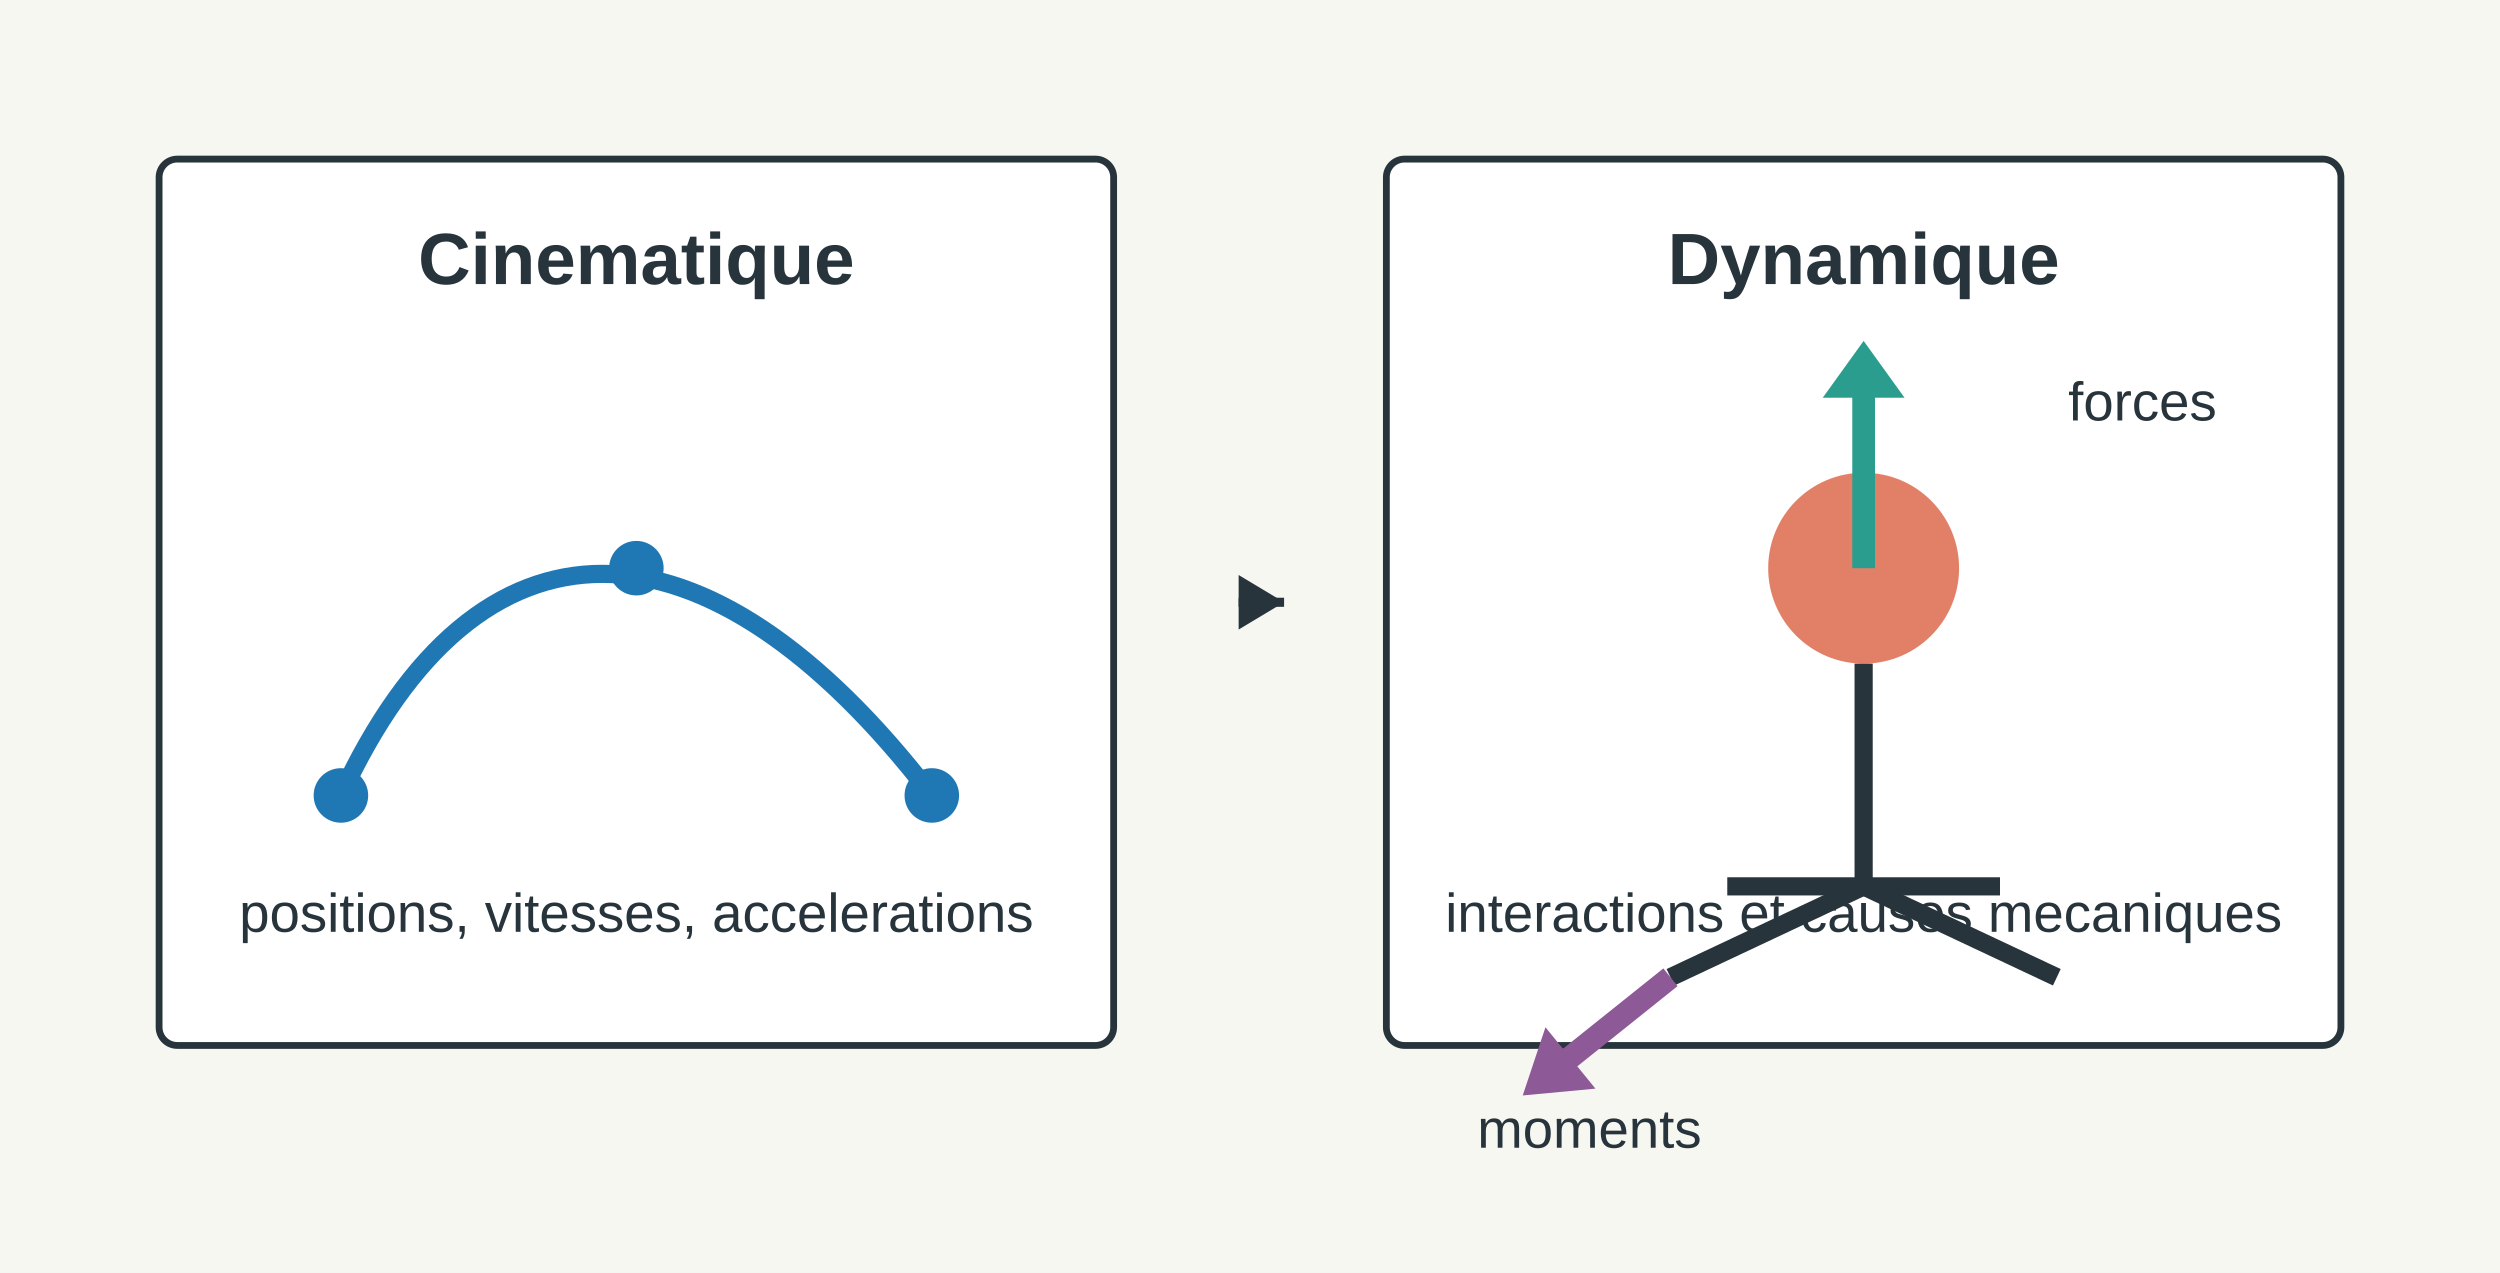
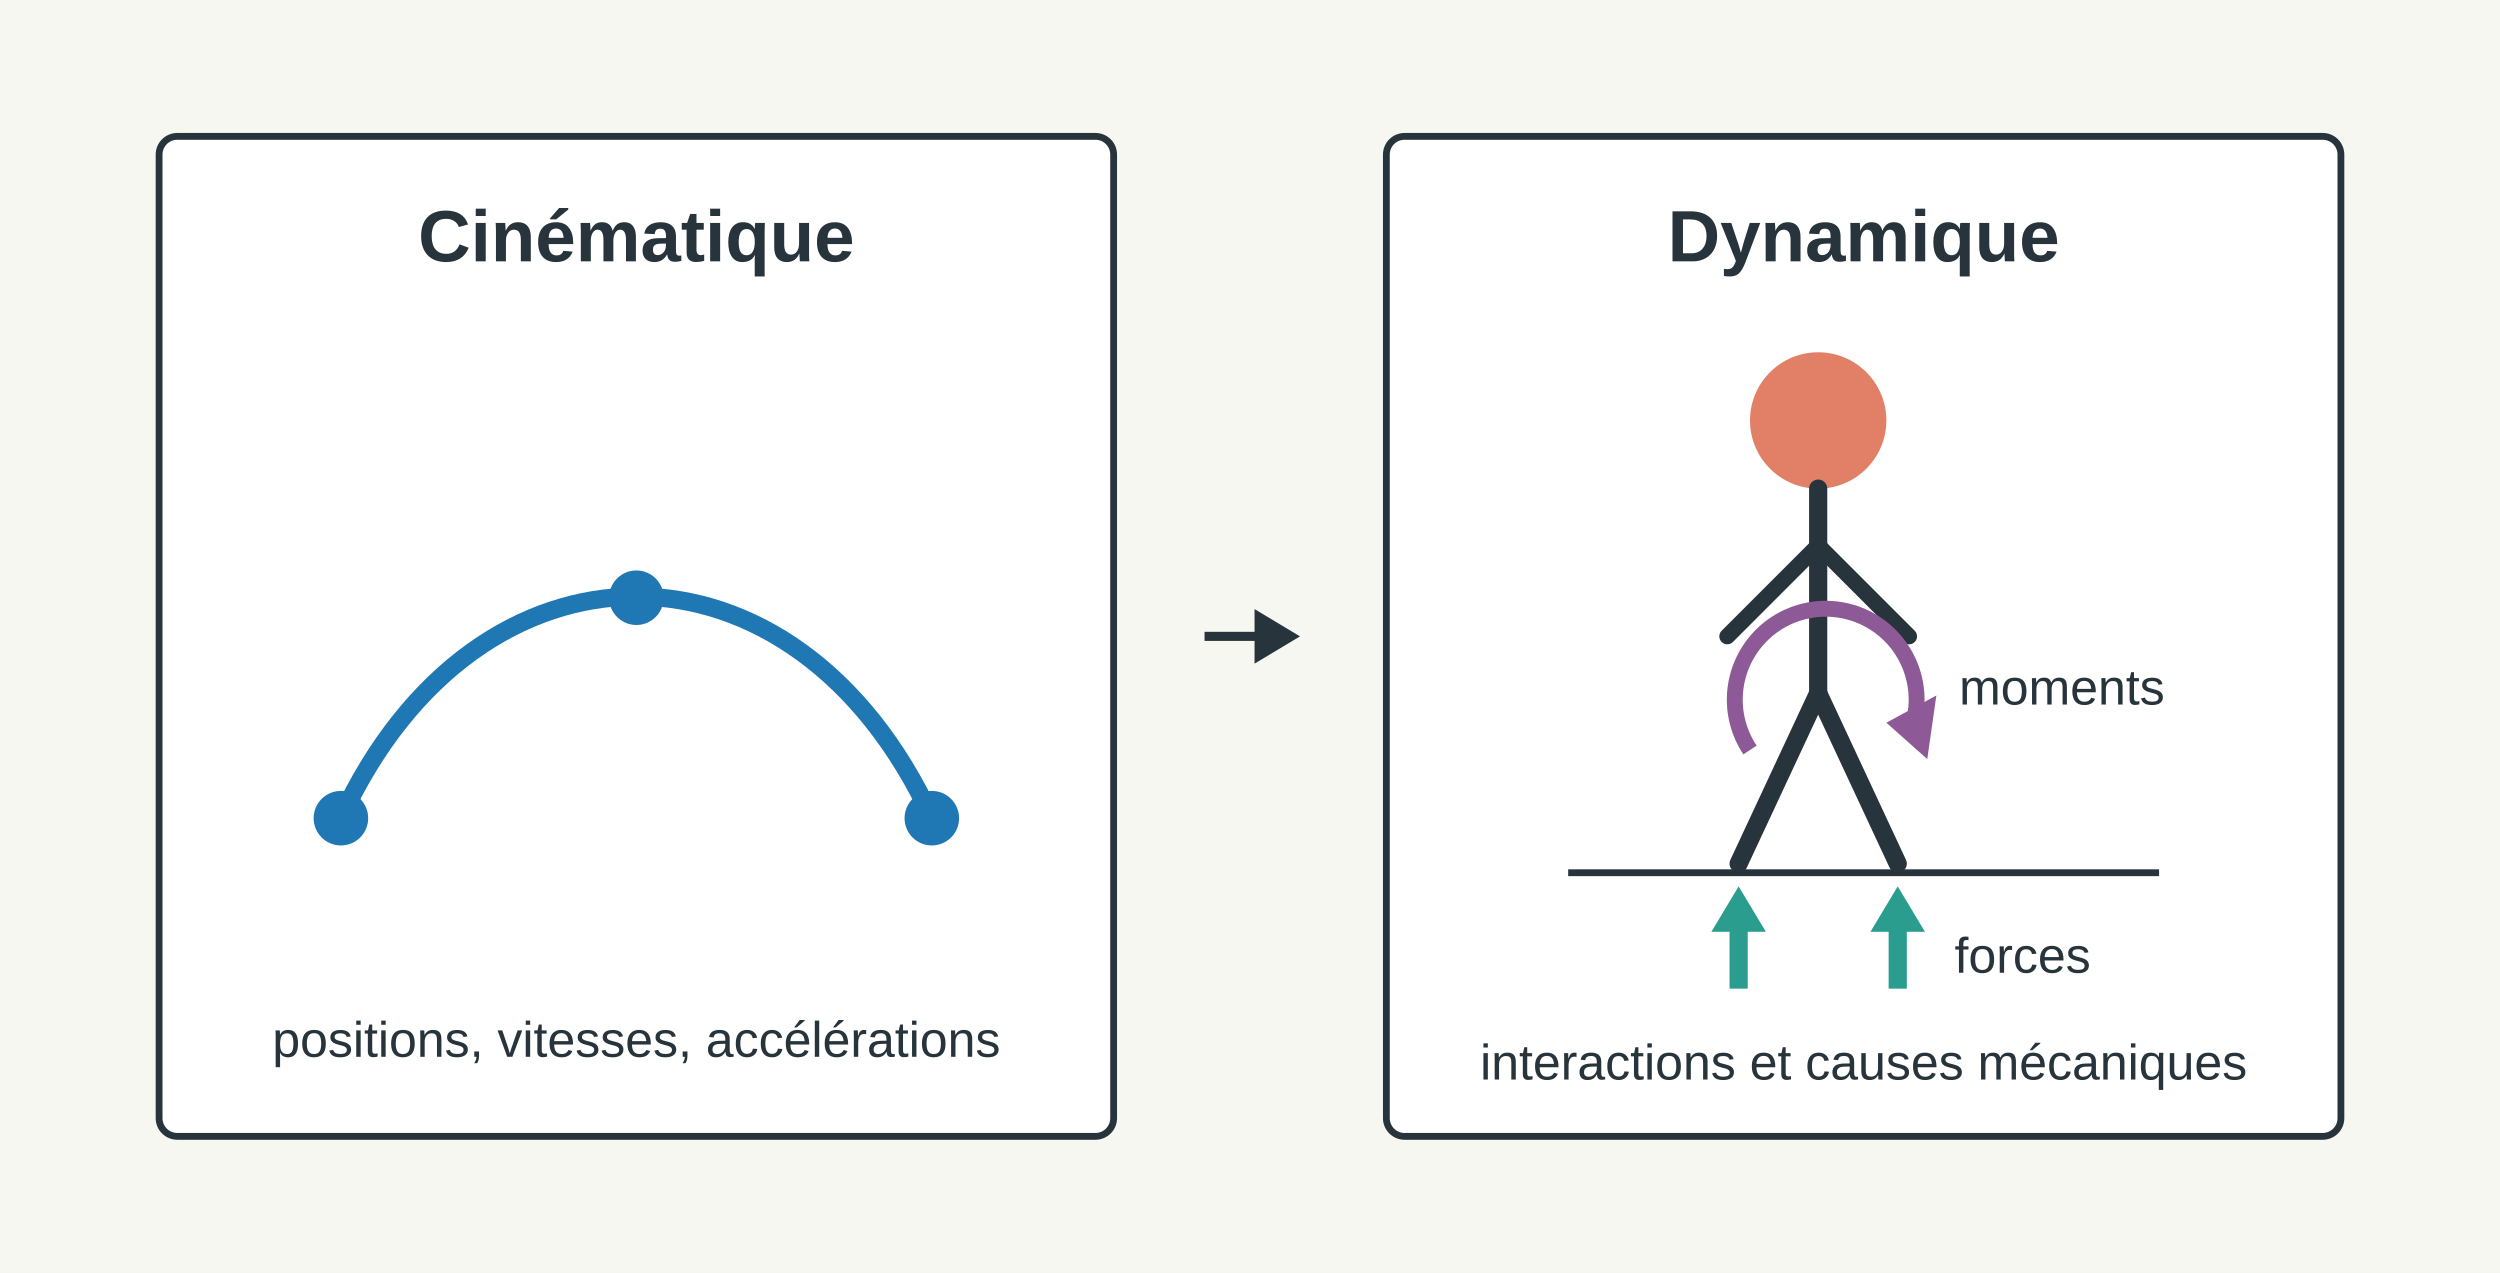
<svg xmlns="http://www.w3.org/2000/svg" width="1100" height="560" viewBox="0 0 1100 560" role="img" aria-labelledby="title desc">
  <rect width="1100" height="560" fill="#f7f7f2" />
-   <rect x="70" y="70" width="420" height="390" rx="8" fill="#ffffff" stroke="#27343b" stroke-width="3" />
-   <rect x="610" y="70" width="420" height="390" rx="8" fill="#ffffff" stroke="#27343b" stroke-width="3" />
-   <text x="280" y="125" text-anchor="middle" font-family="Arial, sans-serif" font-size="32" font-weight="700" fill="#27343b">Cinematique</text>
-   <text x="820" y="125" text-anchor="middle" font-family="Arial, sans-serif" font-size="32" font-weight="700" fill="#27343b">Dynamique</text>
-   <path d="M150 350 C210 220, 310 220, 410 350" fill="none" stroke="#1f77b4" stroke-width="8" />
-   <circle cx="150" cy="350" r="12" fill="#1f77b4" />
-   <circle cx="280" cy="250" r="12" fill="#1f77b4" />
-   <circle cx="410" cy="350" r="12" fill="#1f77b4" />
-   <text x="280" y="410" text-anchor="middle" font-family="Arial, sans-serif" font-size="24" fill="#27343b">positions, vitesses, accelerations</text>
-   <line x1="545" y1="265" x2="565" y2="265" stroke="#27343b" stroke-width="4" />
-   <polygon points="565,265 545,253 545,277" fill="#27343b" />
-   <circle cx="820" cy="250" r="42" fill="#e07a5f" opacity="0.95" />
-   <line x1="820" y1="292" x2="820" y2="390" stroke="#27343b" stroke-width="8" />
-   <line x1="760" y1="390" x2="880" y2="390" stroke="#27343b" stroke-width="8" />
-   <line x1="820" y1="390" x2="735" y2="430" stroke="#27343b" stroke-width="8" />
-   <line x1="820" y1="390" x2="905" y2="430" stroke="#27343b" stroke-width="8" />
-   <line x1="820" y1="250" x2="820" y2="170" stroke="#2a9d8f" stroke-width="10" />
-   <polygon points="820,150 802,175 838,175" fill="#2a9d8f" />
-   <line x1="735" y1="430" x2="685" y2="470" stroke="#8d5a97" stroke-width="10" />
-   <polygon points="670,482 680,452 702,479" fill="#8d5a97" />
-   <text x="910" y="185" font-family="Arial, sans-serif" font-size="24" fill="#27343b">forces</text>
-   <text x="650" y="505" font-family="Arial, sans-serif" font-size="24" fill="#27343b">moments</text>
-   <text x="820" y="410" text-anchor="middle" font-family="Arial, sans-serif" font-size="24" fill="#27343b">interactions et causes mecaniques</text>
+   <rect x="70" y="60" width="420" height="440" rx="8" fill="#ffffff" stroke="#27343b" stroke-width="3" />
+   <rect x="610" y="60" width="420" height="440" rx="8" fill="#ffffff" stroke="#27343b" stroke-width="3" />
+   <text x="280" y="115" text-anchor="middle" font-family="Arial, sans-serif" font-size="32" font-weight="700" fill="#27343b">Cinématique</text>
+   <text x="820" y="115" text-anchor="middle" font-family="Arial, sans-serif" font-size="32" font-weight="700" fill="#27343b">Dynamique</text>
+   <path d="M150 360 C210 230, 350 230, 410 360" fill="none" stroke="#1f77b4" stroke-width="8" />
+   <circle cx="150" cy="360" r="12" fill="#1f77b4" />
+   <circle cx="280" cy="263" r="12" fill="#1f77b4" />
+   <circle cx="410" cy="360" r="12" fill="#1f77b4" />
+   <text x="280" y="465" text-anchor="middle" font-family="Arial, sans-serif" font-size="22" fill="#27343b">positions, vitesses, accélérations</text>
+   <line x1="530" y1="280" x2="560" y2="280" stroke="#27343b" stroke-width="4" />
+   <polygon points="572,280 552,268 552,292" fill="#27343b" />
+   <circle cx="800" cy="185" r="30" fill="#e07a5f" opacity="0.95" />
+   <line x1="800" y1="215" x2="800" y2="305" stroke="#27343b" stroke-width="8" stroke-linecap="round" />
+   <line x1="800" y1="240" x2="760" y2="280" stroke="#27343b" stroke-width="7" stroke-linecap="round" />
+   <line x1="800" y1="240" x2="840" y2="280" stroke="#27343b" stroke-width="7" stroke-linecap="round" />
+   <line x1="800" y1="305" x2="765" y2="380" stroke="#27343b" stroke-width="8" stroke-linecap="round" />
+   <line x1="800" y1="305" x2="835" y2="380" stroke="#27343b" stroke-width="8" stroke-linecap="round" />
+   <line x1="690" y1="384" x2="950" y2="384" stroke="#27343b" stroke-width="3" />
+   <line x1="765" y1="435" x2="765" y2="405" stroke="#2a9d8f" stroke-width="8" />
+   <polygon points="765,390 753,410 777,410" fill="#2a9d8f" />
+   <line x1="835" y1="435" x2="835" y2="405" stroke="#2a9d8f" stroke-width="8" />
+   <polygon points="835,390 823,410 847,410" fill="#2a9d8f" />
+   <text x="860" y="428" font-family="Arial, sans-serif" font-size="22" fill="#27343b">forces</text>
+   <path d="M770 330 A 40 40 0 1 1 842 318" fill="none" stroke="#8d5a97" stroke-width="7" />
+   <polygon points="848,334 830,318 852,306" fill="#8d5a97" />
+   <text x="862" y="310" font-family="Arial, sans-serif" font-size="22" fill="#27343b">moments</text>
+   <text x="820" y="475" text-anchor="middle" font-family="Arial, sans-serif" font-size="22" fill="#27343b">interactions et causes mécaniques</text>
</svg>
